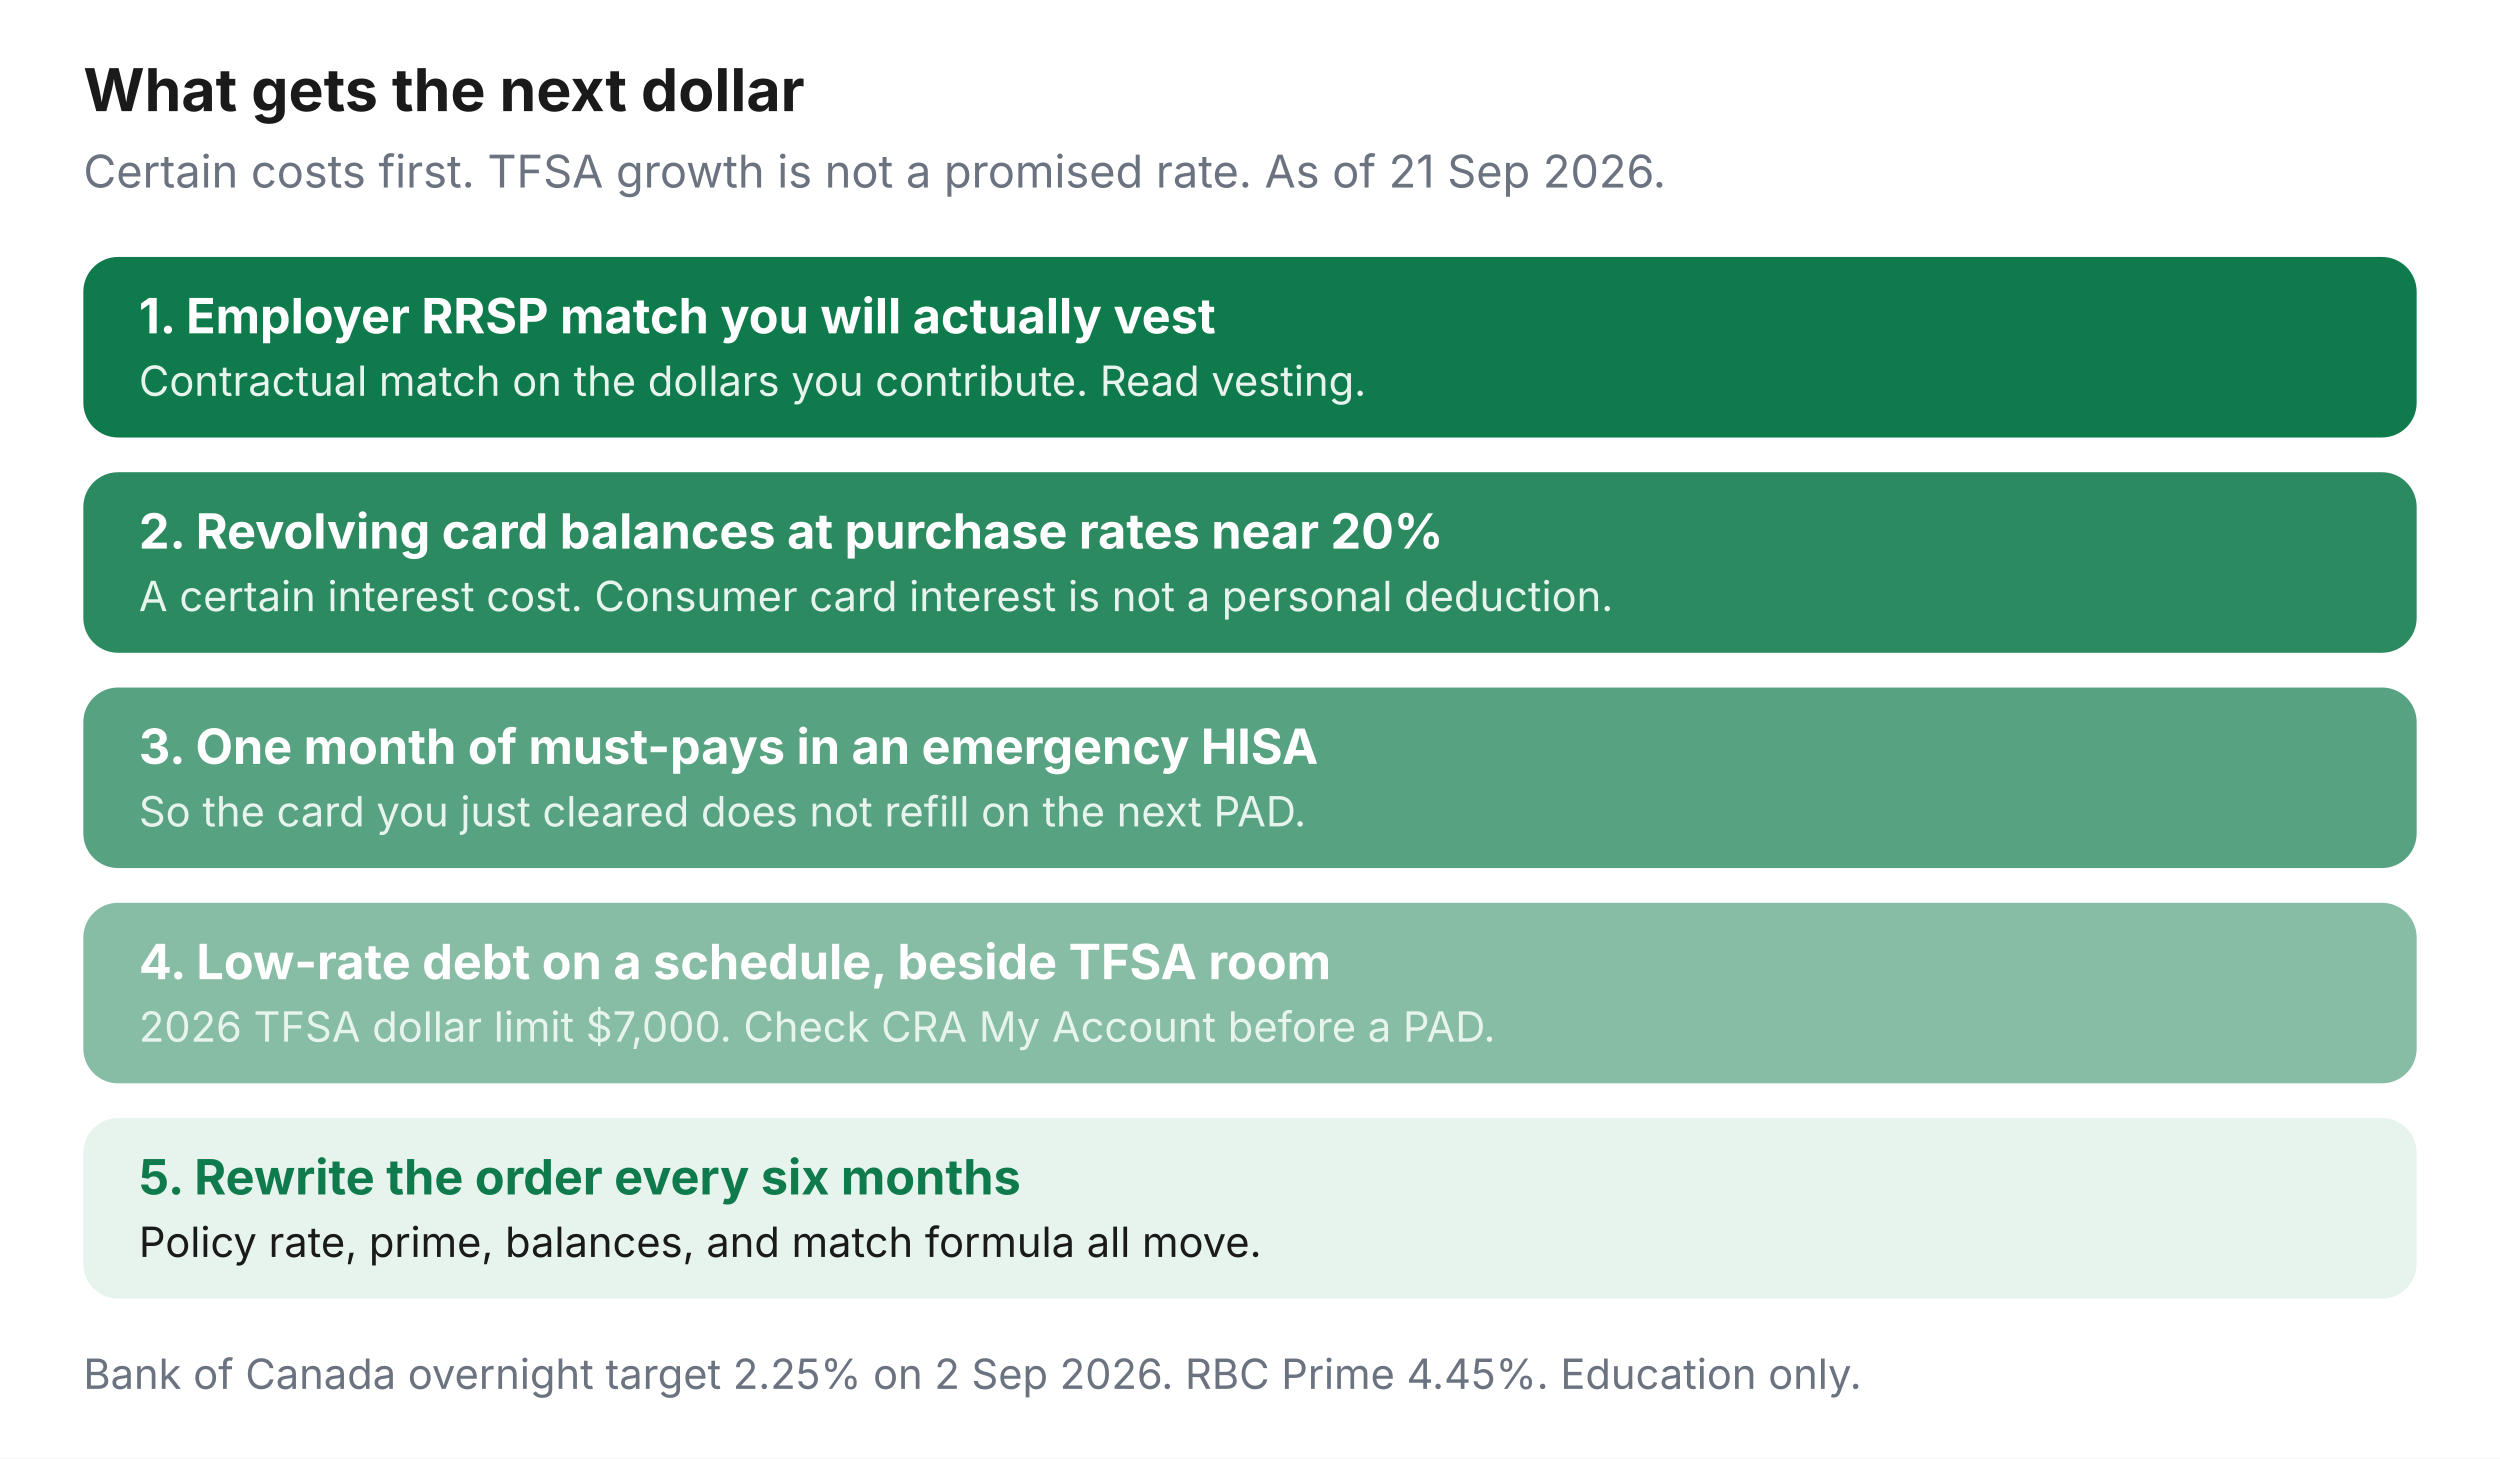
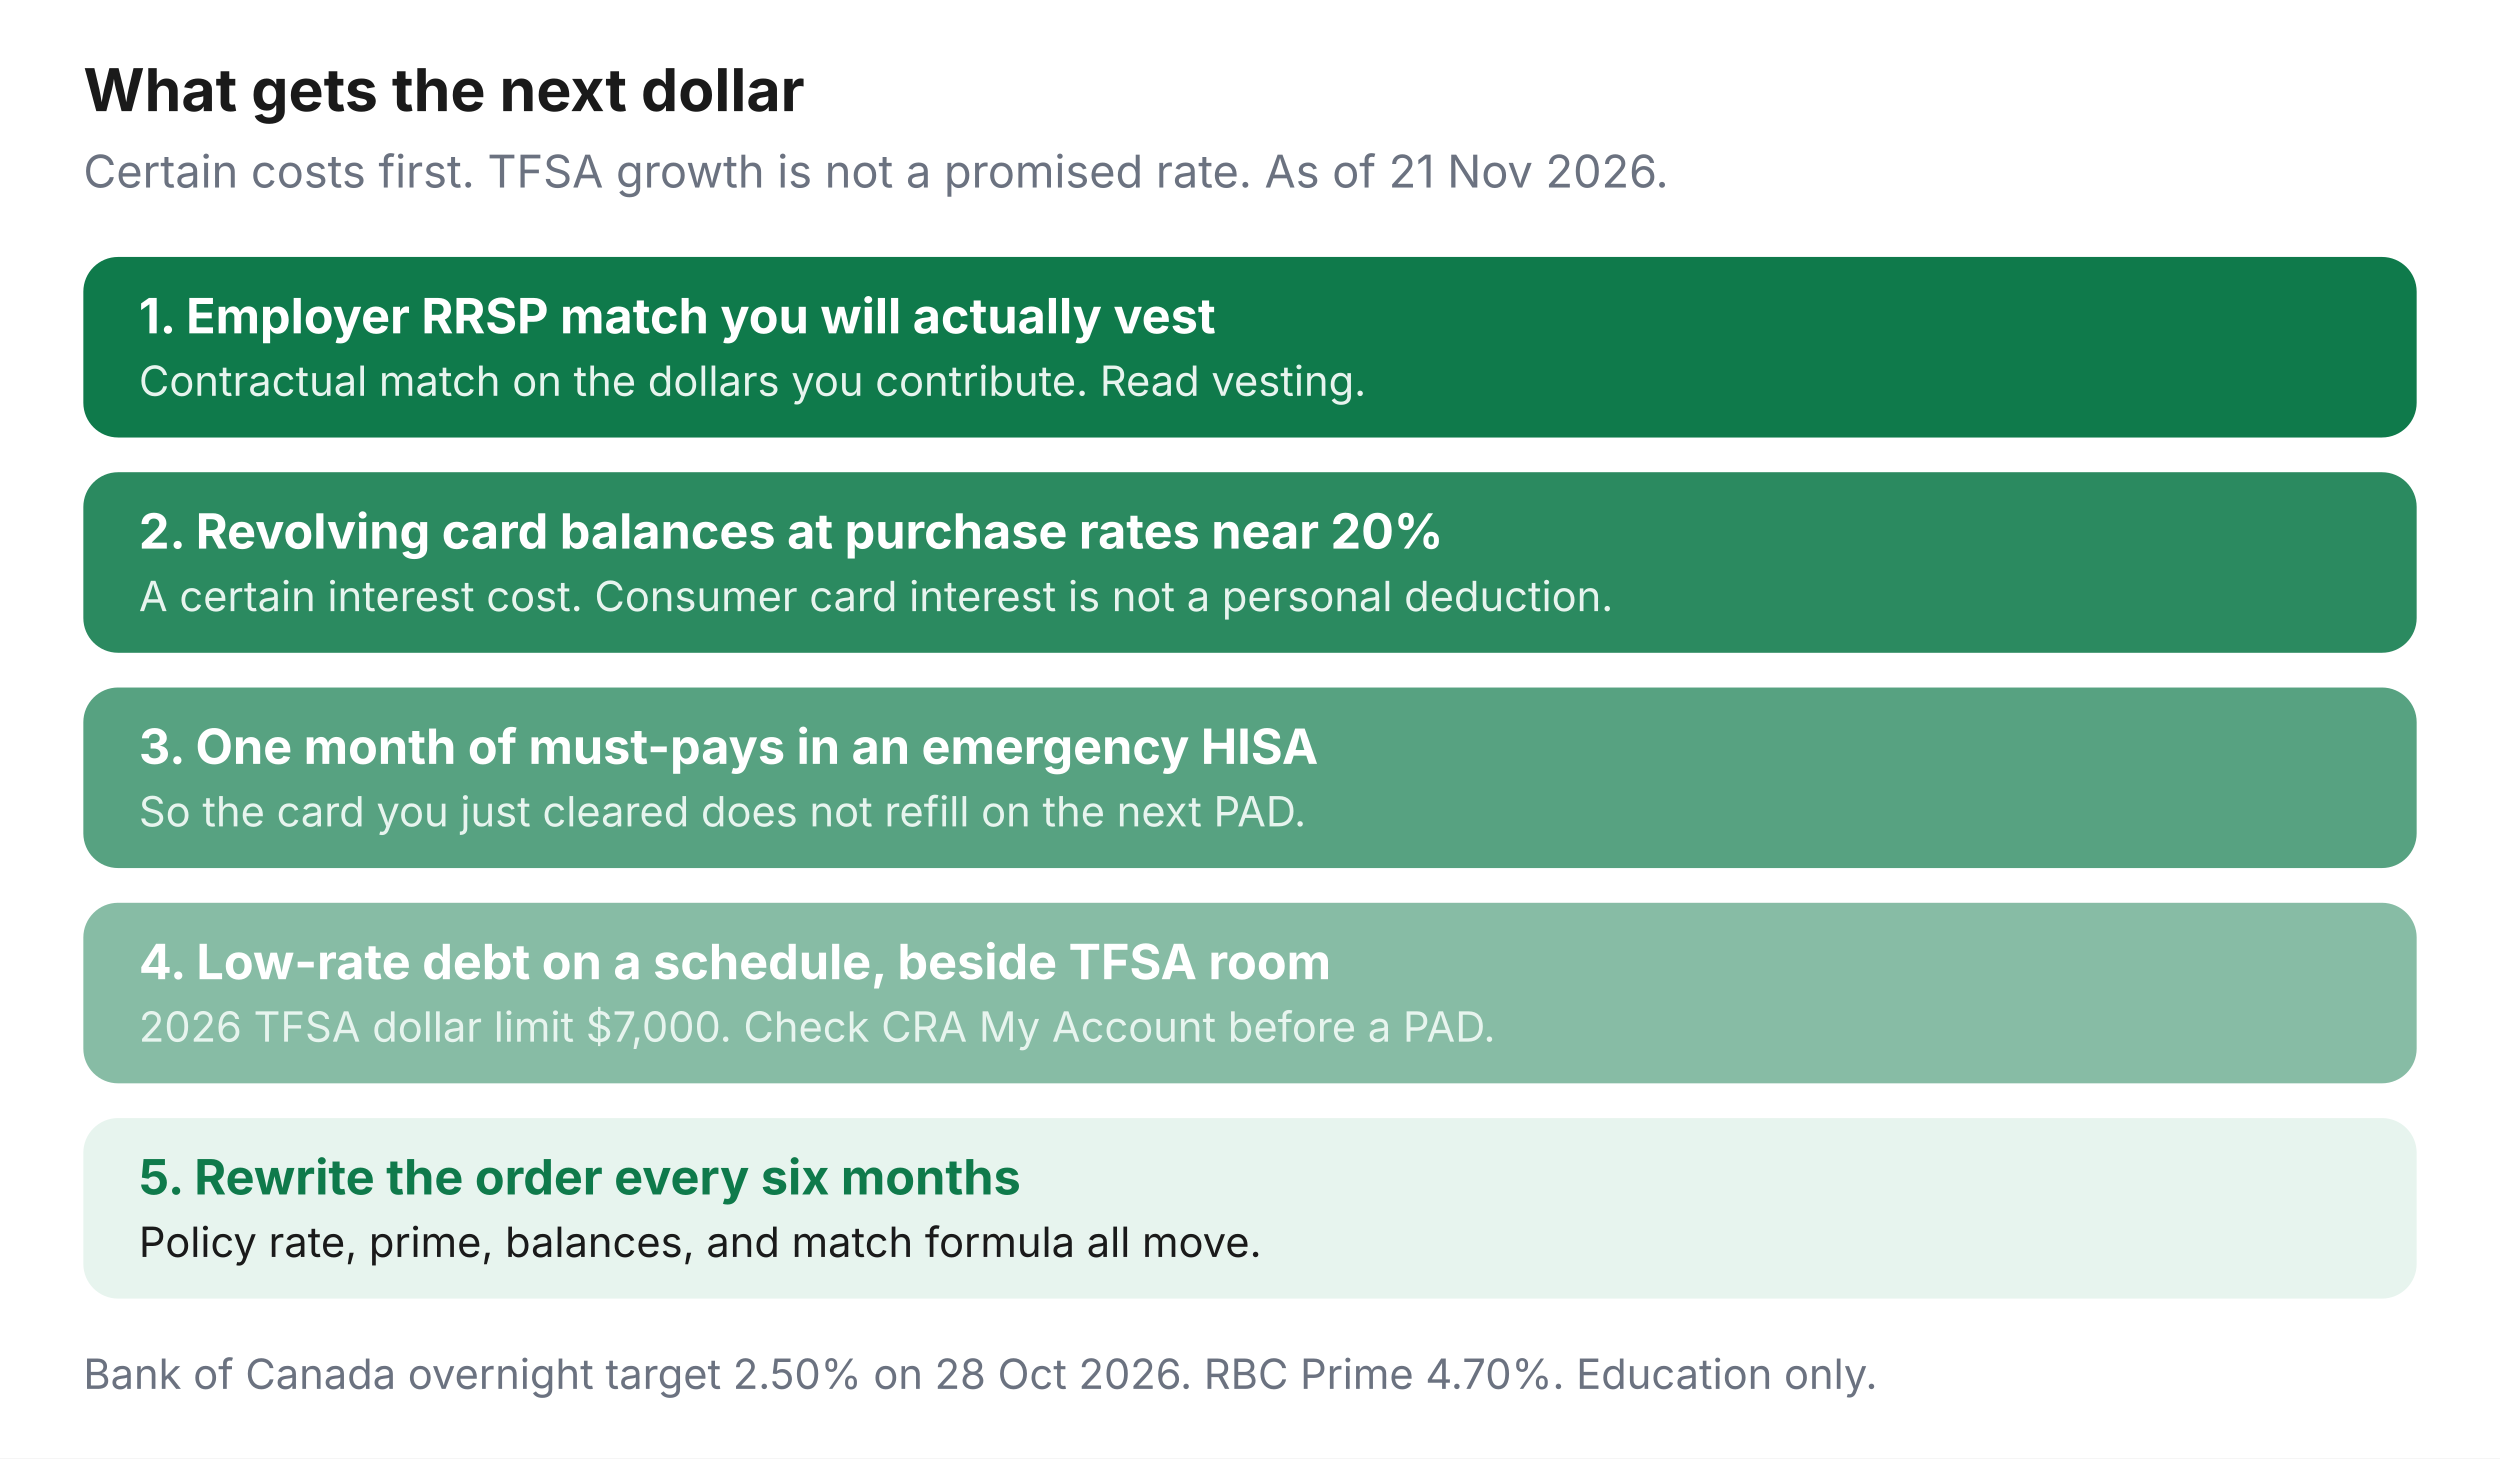
<svg xmlns="http://www.w3.org/2000/svg" viewBox="0 0 720 420" role="img" aria-labelledby="title desc">
  <rect width="720" height="420" fill="#FFFFFF" />
  <text x="24" y="32" font-family="Inter, system-ui, sans-serif" font-size="17" font-weight="700" fill="#1A1A1A">What gets the next dollar</text>
-   <text x="24" y="54" font-family="Inter, system-ui, sans-serif" font-size="13" fill="#6B7280">Certain costs first. TFSA growth is not a promised rate. As of 21 Sep 2026.</text>
+   <text x="24" y="54" font-family="Inter, system-ui, sans-serif" font-size="13" fill="#6B7280">Certain costs first. TFSA growth is not a promised rate. As of 21 Nov 2026.</text>
  <rect x="24" y="74" width="672" height="52" rx="10" fill="#0F7A4B" />
  <text x="40" y="96" font-size="14" font-weight="700" fill="#FFFFFF" font-family="Inter, system-ui, sans-serif">1. Employer RRSP match you will actually vest</text>
  <text x="40" y="114" font-size="12" fill="#E7F4EE" font-family="Inter, system-ui, sans-serif">Contractual match on the dollars you contribute. Read vesting.</text>
  <rect x="24" y="136" width="672" height="52" rx="10" fill="#0F7A4B" opacity="0.88" />
  <text x="40" y="158" font-size="14" font-weight="700" fill="#FFFFFF" font-family="Inter, system-ui, sans-serif">2. Revolving card balances at purchase rates near 20%</text>
  <text x="40" y="176" font-size="12" fill="#E7F4EE" font-family="Inter, system-ui, sans-serif">A certain interest cost. Consumer card interest is not a personal deduction.</text>
  <rect x="24" y="198" width="672" height="52" rx="10" fill="#0F7A4B" opacity="0.7" />
  <text x="40" y="220" font-size="14" font-weight="700" fill="#FFFFFF" font-family="Inter, system-ui, sans-serif">3. One month of must-pays in an emergency HISA</text>
  <text x="40" y="238" font-size="12" fill="#E7F4EE" font-family="Inter, system-ui, sans-serif">So the card you just cleared does not refill on the next PAD.</text>
  <rect x="24" y="260" width="672" height="52" rx="10" fill="#0F7A4B" opacity="0.5" />
  <text x="40" y="282" font-size="14" font-weight="700" fill="#FFFFFF" font-family="Inter, system-ui, sans-serif">4. Low-rate debt on a schedule, beside TFSA room</text>
  <text x="40" y="300" font-size="12" fill="#E7F4EE" font-family="Inter, system-ui, sans-serif">2026 TFSA dollar limit $7,000. Check CRA My Account before a PAD.</text>
  <rect x="24" y="322" width="672" height="52" rx="10" fill="#E7F4EE" />
  <text x="40" y="344" font-size="14" font-weight="700" fill="#0F7A4B" font-family="Inter, system-ui, sans-serif">5. Rewrite the order every six months</text>
  <text x="40" y="362" font-size="12" fill="#1A1A1A" font-family="Inter, system-ui, sans-serif">Policy rate, prime, balances, and match formula all move.</text>
-   <text x="24" y="400" font-family="Inter, system-ui, sans-serif" font-size="12" fill="#6B7280">Bank of Canada overnight target 2.25% on 2 Sep 2026. RBC Prime 4.45%. Education only.</text>
+   <text x="24" y="400" font-family="Inter, system-ui, sans-serif" font-size="12" fill="#6B7280">Bank of Canada overnight target 2.50% on 28 Oct 2026. RBC Prime 4.70%. Education only.</text>
</svg>
